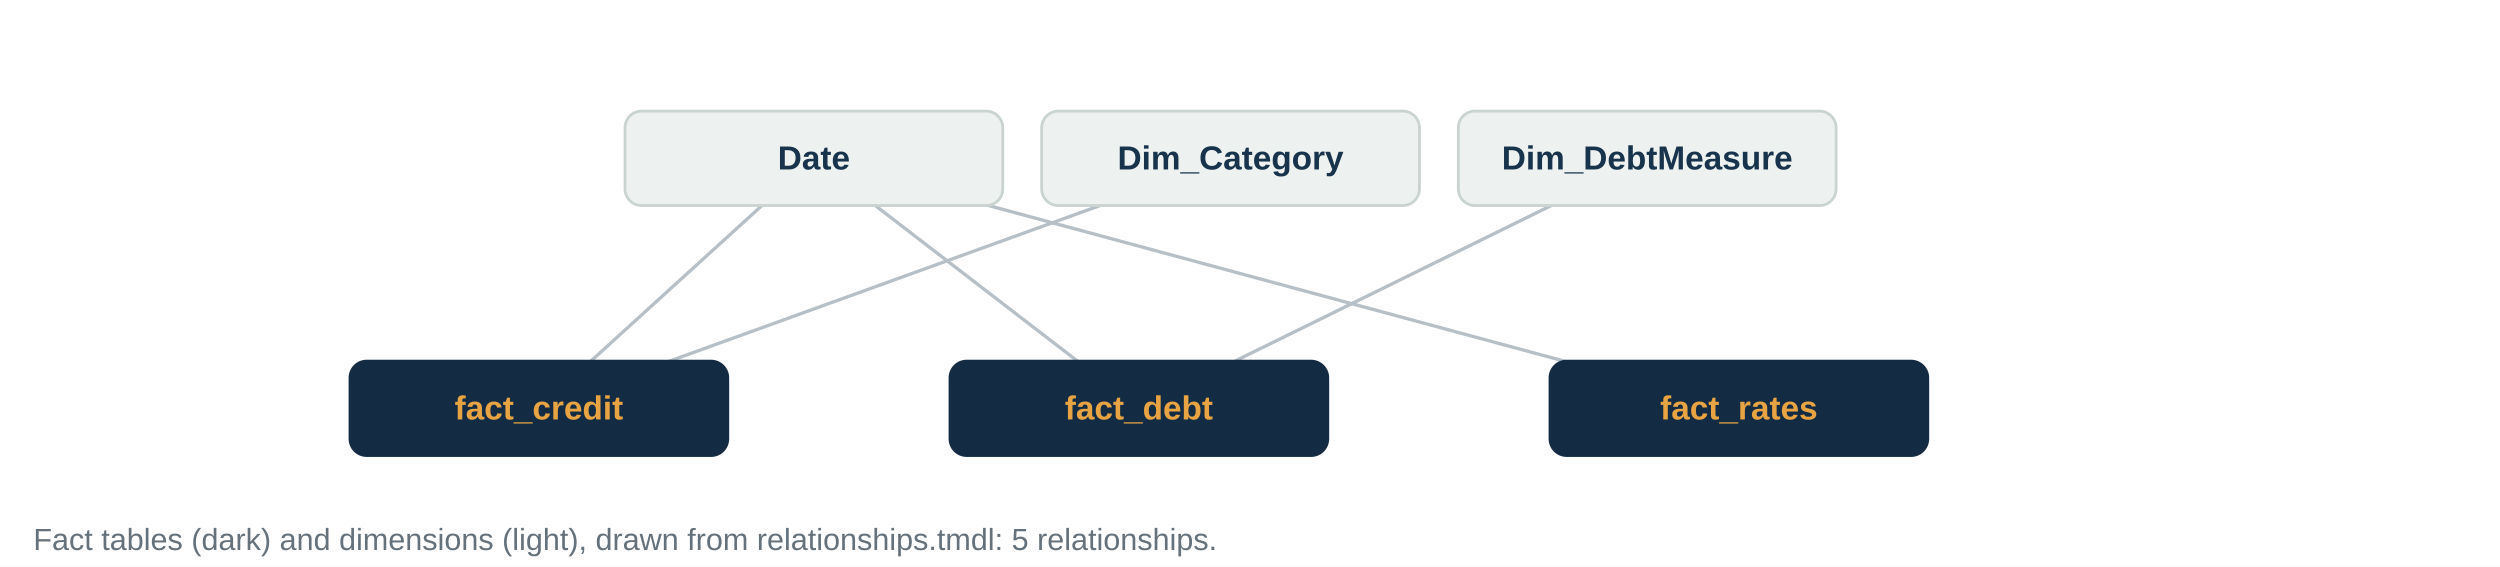
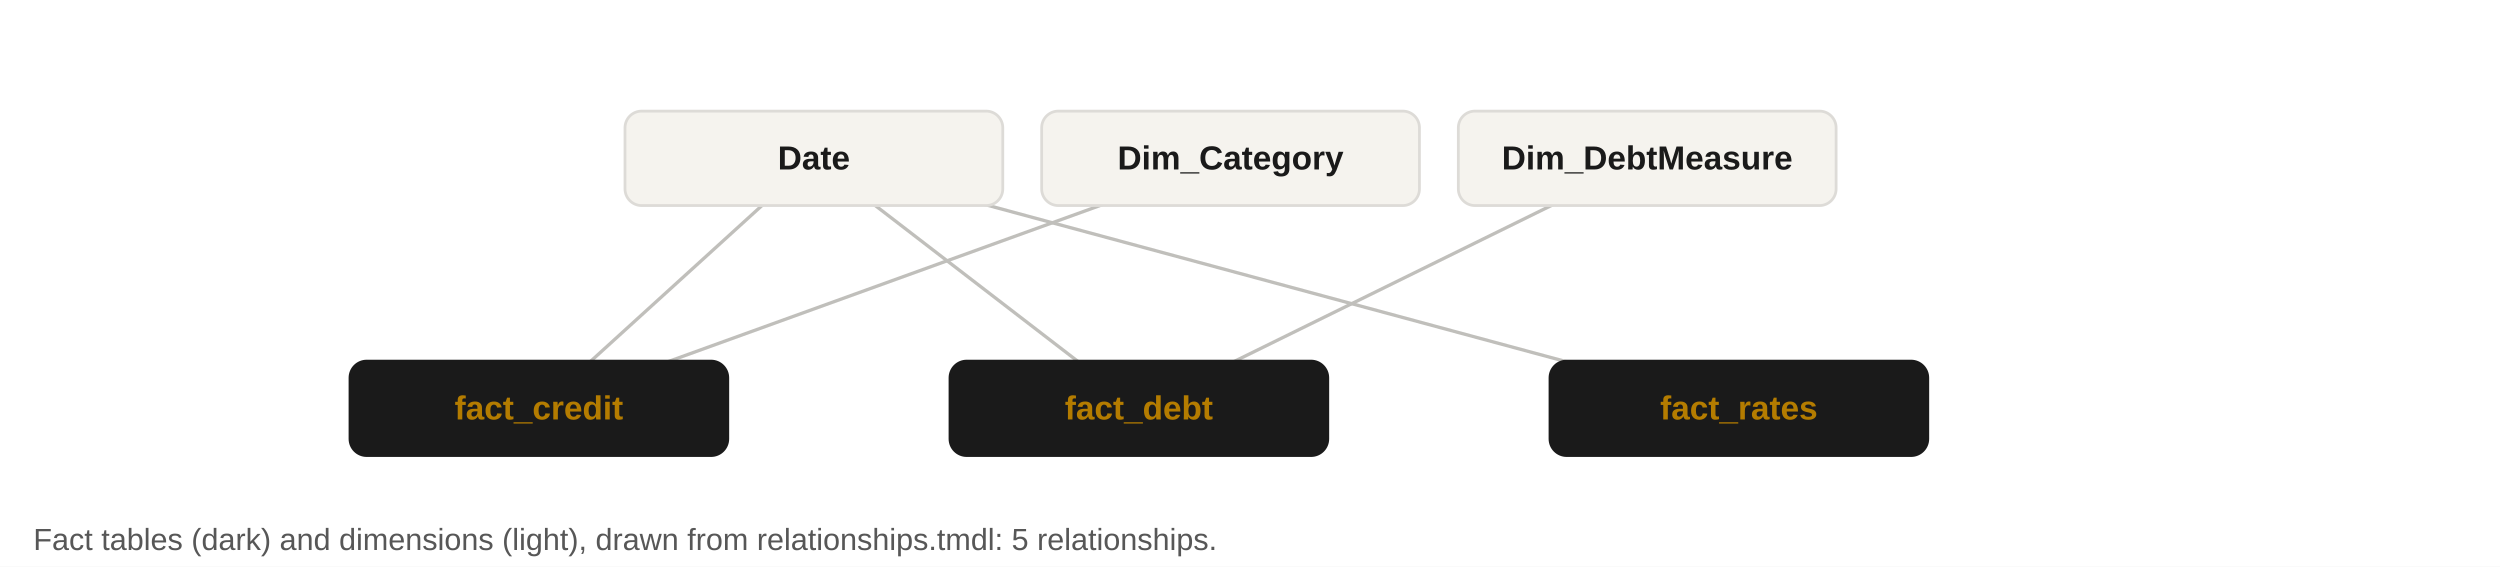
<svg xmlns="http://www.w3.org/2000/svg" viewBox="0 0 900 204" role="img" aria-label="Star-schema diagram drawn from the model relationships">
  <rect width="100%" height="100%" fill="#fff" />
-   <line x1="194" y1="147" x2="293" y2="57" stroke="#B6C0C6" stroke-width="1.2" />
-   <line x1="194" y1="147" x2="443" y2="57" stroke="#B6C0C6" stroke-width="1.2" />
-   <line x1="626" y1="147" x2="293" y2="57" stroke="#B6C0C6" stroke-width="1.2" />
-   <line x1="410" y1="147" x2="293" y2="57" stroke="#B6C0C6" stroke-width="1.2" />
-   <line x1="410" y1="147" x2="593" y2="57" stroke="#B6C0C6" stroke-width="1.2" />
-   <rect x="225" y="40" width="136" height="34" rx="6" fill="#EDF1EF" stroke="#C9D3D0" />
-   <text x="293" y="61" text-anchor="middle" font-family="Segoe UI,Arial,sans-serif" font-size="12" font-weight="700" fill="#18344C">Date</text>
-   <rect x="375" y="40" width="136" height="34" rx="6" fill="#EDF1EF" stroke="#C9D3D0" />
-   <text x="443" y="61" text-anchor="middle" font-family="Segoe UI,Arial,sans-serif" font-size="12" font-weight="700" fill="#18344C">Dim_Category</text>
-   <rect x="525" y="40" width="136" height="34" rx="6" fill="#EDF1EF" stroke="#C9D3D0" />
-   <text x="593" y="61" text-anchor="middle" font-family="Segoe UI,Arial,sans-serif" font-size="12" font-weight="700" fill="#18344C">Dim_DebtMeasure</text>
-   <rect x="126" y="130" width="136" height="34" rx="6" fill="#142C43" stroke="#142C43" />
-   <text x="194" y="151" text-anchor="middle" font-family="Segoe UI,Arial,sans-serif" font-size="12" font-weight="700" fill="#E8A342">fact_credit</text>
-   <rect x="342" y="130" width="136" height="34" rx="6" fill="#142C43" stroke="#142C43" />
-   <text x="410" y="151" text-anchor="middle" font-family="Segoe UI,Arial,sans-serif" font-size="12" font-weight="700" fill="#E8A342">fact_debt</text>
-   <rect x="558" y="130" width="136" height="34" rx="6" fill="#142C43" stroke="#142C43" />
-   <text x="626" y="151" text-anchor="middle" font-family="Segoe UI,Arial,sans-serif" font-size="12" font-weight="700" fill="#E8A342">fact_rates</text>
-   <text x="12" y="198" font-family="Segoe UI,Arial,sans-serif" font-size="11" fill="#65727B">Fact tables (dark) and dimensions (light), drawn from relationships.tmdl: 5 relationships.</text>
+   <line x1="194" y1="147" x2="293" y2="57" stroke="#C0BFBB" stroke-width="1.2" />
+   <line x1="194" y1="147" x2="443" y2="57" stroke="#C0BFBB" stroke-width="1.2" />
+   <line x1="626" y1="147" x2="293" y2="57" stroke="#C0BFBB" stroke-width="1.2" />
+   <line x1="410" y1="147" x2="293" y2="57" stroke="#C0BFBB" stroke-width="1.2" />
+   <line x1="410" y1="147" x2="593" y2="57" stroke="#C0BFBB" stroke-width="1.2" />
+   <rect x="225" y="40" width="136" height="34" rx="6" fill="#F5F3EE" stroke="#DDDBD7" />
+   <text x="293" y="61" text-anchor="middle" font-family="Segoe UI,Arial,sans-serif" font-size="12" font-weight="700" fill="#1A1A1A">Date</text>
+   <rect x="375" y="40" width="136" height="34" rx="6" fill="#F5F3EE" stroke="#DDDBD7" />
+   <text x="443" y="61" text-anchor="middle" font-family="Segoe UI,Arial,sans-serif" font-size="12" font-weight="700" fill="#1A1A1A">Dim_Category</text>
+   <rect x="525" y="40" width="136" height="34" rx="6" fill="#F5F3EE" stroke="#DDDBD7" />
+   <text x="593" y="61" text-anchor="middle" font-family="Segoe UI,Arial,sans-serif" font-size="12" font-weight="700" fill="#1A1A1A">Dim_DebtMeasure</text>
+   <rect x="126" y="130" width="136" height="34" rx="6" fill="#1A1A1A" stroke="#1A1A1A" />
+   <text x="194" y="151" text-anchor="middle" font-family="Segoe UI,Arial,sans-serif" font-size="12" font-weight="700" fill="#B47C00">fact_credit</text>
+   <rect x="342" y="130" width="136" height="34" rx="6" fill="#1A1A1A" stroke="#1A1A1A" />
+   <text x="410" y="151" text-anchor="middle" font-family="Segoe UI,Arial,sans-serif" font-size="12" font-weight="700" fill="#B47C00">fact_debt</text>
+   <rect x="558" y="130" width="136" height="34" rx="6" fill="#1A1A1A" stroke="#1A1A1A" />
+   <text x="626" y="151" text-anchor="middle" font-family="Segoe UI,Arial,sans-serif" font-size="12" font-weight="700" fill="#B47C00">fact_rates</text>
+   <text x="12" y="198" font-family="Segoe UI,Arial,sans-serif" font-size="11" fill="#575757">Fact tables (dark) and dimensions (light), drawn from relationships.tmdl: 5 relationships.</text>
</svg>
